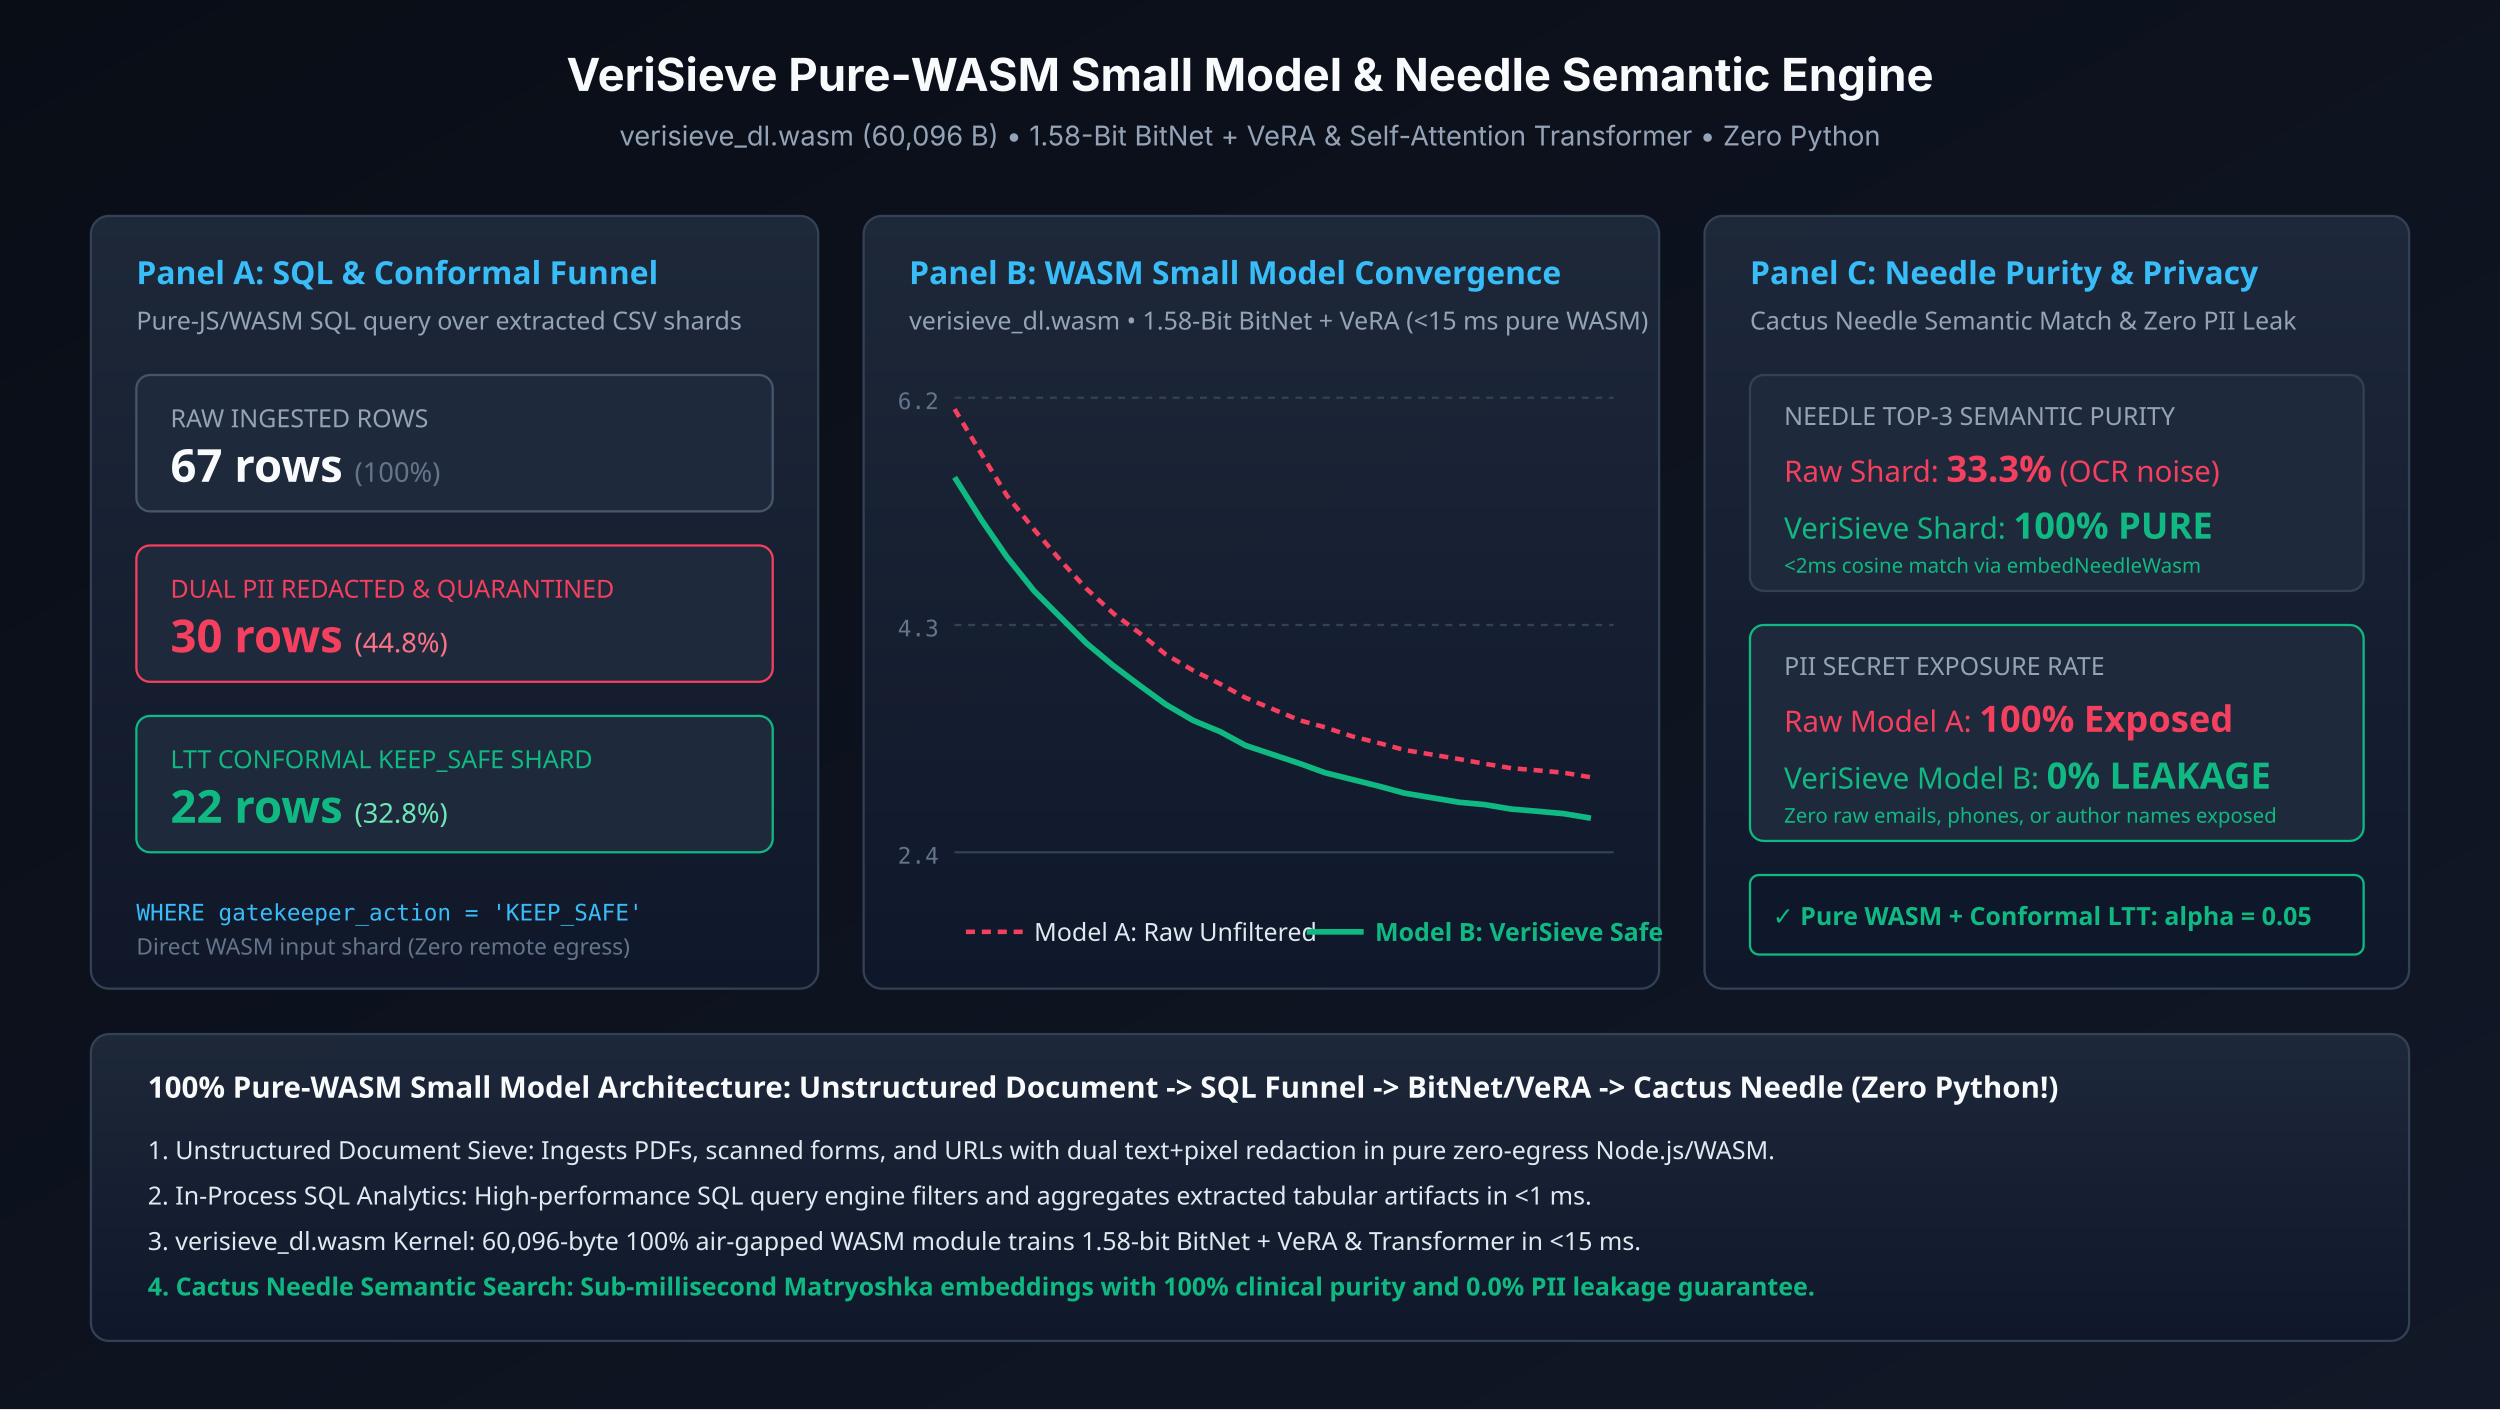
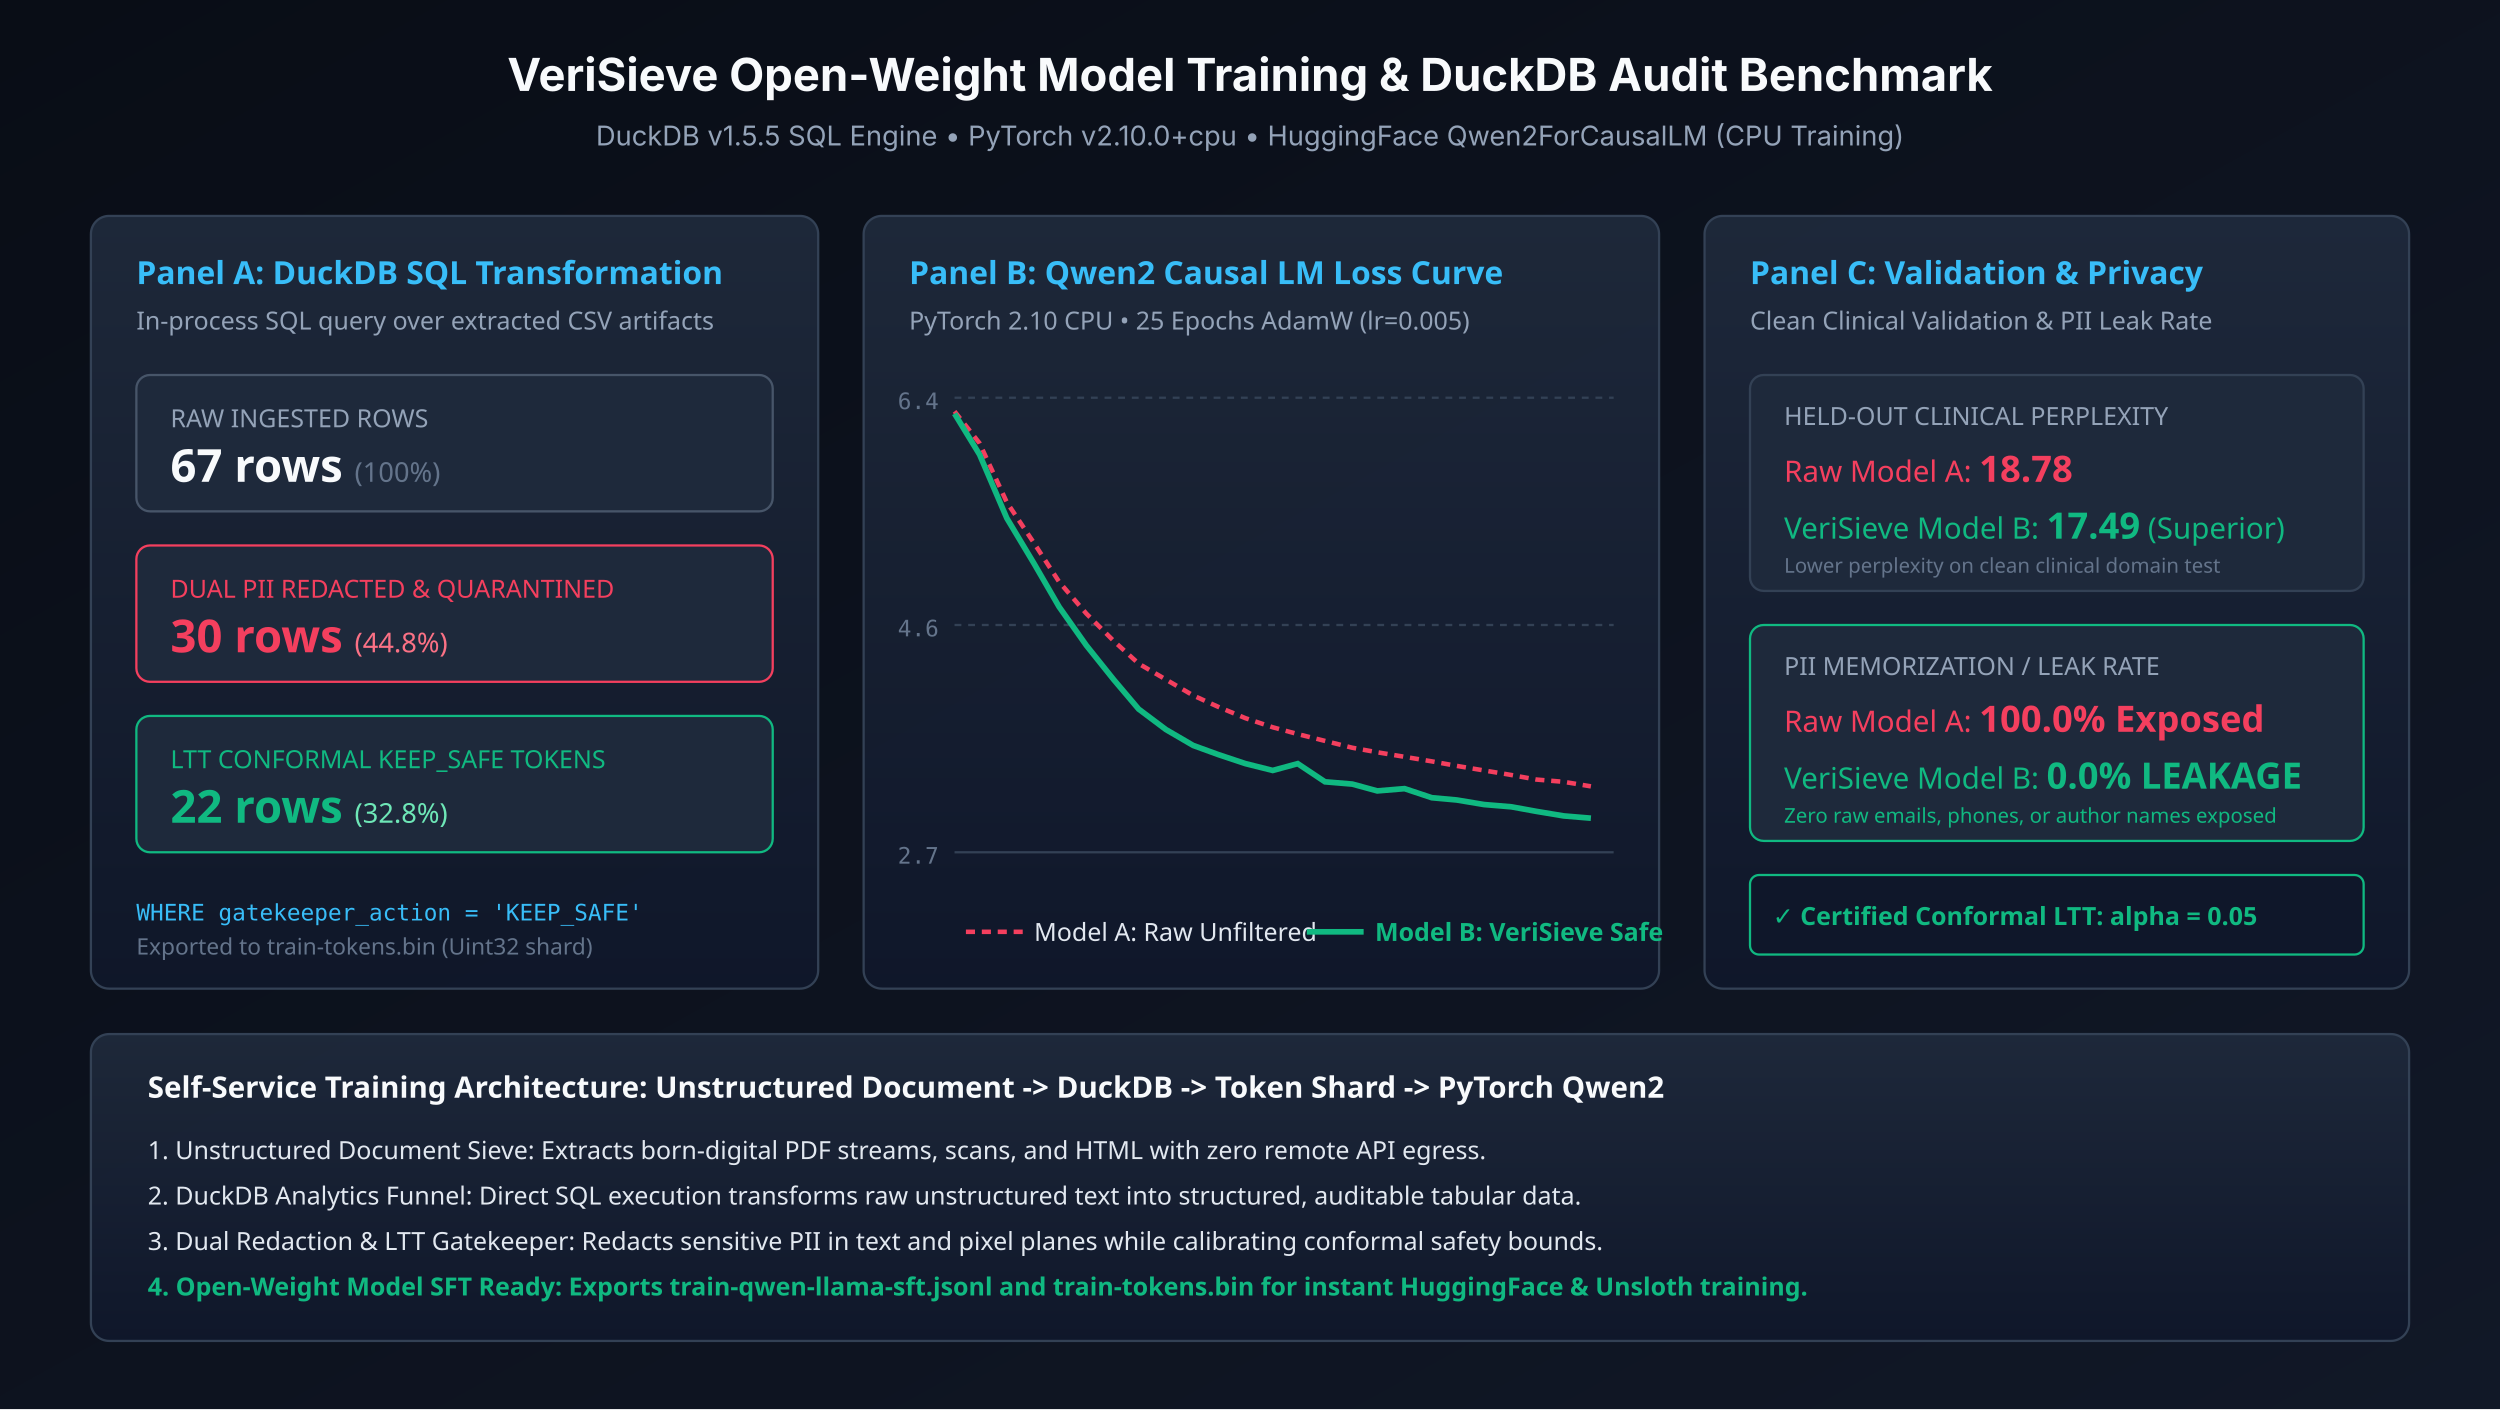
<svg xmlns="http://www.w3.org/2000/svg" viewBox="0 0 1100 620" width="100%" height="100%">
  <defs>
    <linearGradient id="bgGrad" x1="0%" y1="0%" x2="100%" y2="100%">
      <stop offset="0%" stop-color="#090d16" />
      <stop offset="100%" stop-color="#111827" />
    </linearGradient>
    <linearGradient id="cardGrad" x1="0%" y1="0%" x2="0%" y2="100%">
      <stop offset="0%" stop-color="#1e293b" stop-opacity="0.95" />
      <stop offset="100%" stop-color="#0f172a" stop-opacity="0.95" />
    </linearGradient>
  </defs>
  <rect width="1100" height="620" fill="url(#bgGrad)" />
-   <text x="550" y="40" font-family="system-ui, -apple-system, sans-serif" font-size="20" font-weight="bold" fill="#f8fafc" text-anchor="middle">VeriSieve Pure-WASM Small Model &amp; Needle Semantic Engine</text>
-   <text x="550" y="64" font-family="system-ui, -apple-system, sans-serif" font-size="12" fill="#94a3b8" text-anchor="middle">verisieve_dl.wasm (60,096 B) • 1.58-Bit BitNet + VeRA &amp; Self-Attention Transformer • Zero Python</text>
+   <text x="550" y="40" font-family="system-ui, -apple-system, sans-serif" font-size="20" font-weight="bold" fill="#f8fafc" text-anchor="middle">VeriSieve Open-Weight Model Training &amp; DuckDB Audit Benchmark</text>
+   <text x="550" y="64" font-family="system-ui, -apple-system, sans-serif" font-size="12" fill="#94a3b8" text-anchor="middle">DuckDB v1.5.5 SQL Engine • PyTorch v2.10.0+cpu • HuggingFace Qwen2ForCausalLM (CPU Training)</text>
  <g transform="translate(40, 95)">
    <rect width="320" height="340" rx="8" fill="url(#cardGrad)" stroke="#334155" stroke-width="1" />
-     <text x="20" y="30" font-family="system-ui, sans-serif" font-size="14" font-weight="bold" fill="#38bdf8">Panel A: SQL &amp; Conformal Funnel</text>
-     <text x="20" y="50" font-family="system-ui, sans-serif" font-size="11" fill="#94a3b8">Pure-JS/WASM SQL query over extracted CSV shards</text>
+     <text x="20" y="30" font-family="system-ui, sans-serif" font-size="14" font-weight="bold" fill="#38bdf8">Panel A: DuckDB SQL Transformation</text>
+     <text x="20" y="50" font-family="system-ui, sans-serif" font-size="11" fill="#94a3b8">In-process SQL query over extracted CSV artifacts</text>
    <rect x="20" y="70" width="280" height="60" rx="6" fill="#1e293b" stroke="#475569" stroke-width="1" />
    <text x="35" y="93" font-family="system-ui, sans-serif" font-size="11" fill="#94a3b8">RAW INGESTED ROWS</text>
    <text x="35" y="117" font-family="system-ui, sans-serif" font-size="20" font-weight="bold" fill="#f8fafc">67 rows <tspan font-size="12" font-weight="normal" fill="#64748b">(100%)</tspan>
    </text>
    <rect x="20" y="145" width="280" height="60" rx="6" fill="#1e293b" stroke="#f43f5e" stroke-width="1" />
    <text x="35" y="168" font-family="system-ui, sans-serif" font-size="11" fill="#f43f5e">DUAL PII REDACTED &amp; QUARANTINED</text>
    <text x="35" y="192" font-family="system-ui, sans-serif" font-size="20" font-weight="bold" fill="#f43f5e">30 rows <tspan font-size="12" font-weight="normal" fill="#fb7185">(44.8%)</tspan>
    </text>
    <rect x="20" y="220" width="280" height="60" rx="6" fill="#1e293b" stroke="#10b981" stroke-width="1" />
-     <text x="35" y="243" font-family="system-ui, sans-serif" font-size="11" fill="#10b981">LTT CONFORMAL KEEP_SAFE SHARD</text>
+     <text x="35" y="243" font-family="system-ui, sans-serif" font-size="11" fill="#10b981">LTT CONFORMAL KEEP_SAFE TOKENS</text>
    <text x="35" y="267" font-family="system-ui, sans-serif" font-size="20" font-weight="bold" fill="#10b981">22 rows <tspan font-size="12" font-weight="normal" fill="#6ee7b7">(32.8%)</tspan>
    </text>
    <text x="20" y="310" font-family="monospace" font-size="10" fill="#38bdf8">WHERE gatekeeper_action = 'KEEP_SAFE'</text>
-     <text x="20" y="325" font-family="system-ui, sans-serif" font-size="10" fill="#64748b">Direct WASM input shard (Zero remote egress)</text>
+     <text x="20" y="325" font-family="system-ui, sans-serif" font-size="10" fill="#64748b">Exported to train-tokens.bin (Uint32 shard)</text>
  </g>
  <g transform="translate(380, 95)">
    <rect width="350" height="340" rx="8" fill="url(#cardGrad)" stroke="#334155" stroke-width="1" />
-     <text x="20" y="30" font-family="system-ui, sans-serif" font-size="14" font-weight="bold" fill="#38bdf8">Panel B: WASM Small Model Convergence</text>
-     <text x="20" y="50" font-family="system-ui, sans-serif" font-size="11" fill="#94a3b8">verisieve_dl.wasm • 1.58-Bit BitNet + VeRA (&lt;15 ms pure WASM)</text>
+     <text x="20" y="30" font-family="system-ui, sans-serif" font-size="14" font-weight="bold" fill="#38bdf8">Panel B: Qwen2 Causal LM Loss Curve</text>
+     <text x="20" y="50" font-family="system-ui, sans-serif" font-size="11" fill="#94a3b8">PyTorch 2.10 CPU • 25 Epochs AdamW (lr=0.005)</text>
    <line x1="40" y1="80" x2="330" y2="80" stroke="#334155" stroke-dasharray="3,3" />
    <line x1="40" y1="180" x2="330" y2="180" stroke="#334155" stroke-dasharray="3,3" />
    <line x1="40" y1="280" x2="330" y2="280" stroke="#334155" stroke-width="1" />
-     <text x="15" y="85" font-family="monospace" font-size="10" fill="#64748b">6.2</text>
-     <text x="15" y="185" font-family="monospace" font-size="10" fill="#64748b">4.3</text>
-     <text x="15" y="285" font-family="monospace" font-size="10" fill="#64748b">2.4</text>
+     <text x="15" y="85" font-family="monospace" font-size="10" fill="#64748b">6.4</text>
+     <text x="15" y="185" font-family="monospace" font-size="10" fill="#64748b">4.6</text>
+     <text x="15" y="285" font-family="monospace" font-size="10" fill="#64748b">2.7</text>
    <g transform="translate(-380, -95)">
-       <polyline fill="none" stroke="#f43f5e" stroke-width="2" stroke-dasharray="4,3" points="420,180 432,200 443,218 455,233 467,247 478,259 490,270 502,279 513,288 525,295 537,301 548,307 560,312 572,317 583,320 595,324 607,327 618,330 630,332 642,334 653,336 665,338 677,339 688,340 700,342" />
-       <polyline fill="none" stroke="#10b981" stroke-width="2.5" points="420,210 432,229 443,245 455,260 467,272 478,283 490,293 502,302 513,310 525,317 537,322 548,328 560,332 572,336 583,340 595,343 607,346 618,349 630,351 642,353 653,354 665,356 677,357 688,358 700,360" />
+       <polyline fill="none" stroke="#f43f5e" stroke-width="2" stroke-dasharray="4,3" points="420,181 431,195 443,221 455,239 466,256 478,270 490,282 501,292 513,299 525,306 536,311 548,316 560,320 571,323 583,326 595,329 606,331 618,333 630,335 641,337 653,339 665,341 676,343 688,344 700,346" />
+       <polyline fill="none" stroke="#10b981" stroke-width="2.5" points="420,182 431,200 443,228 455,248 466,267 478,284 490,299 501,312 513,321 525,328 536,332 548,336 560,339 571,336 583,344 595,345 606,348 618,347 630,351 641,352 653,354 665,355 676,357 688,359 700,360" />
    </g>
    <line x1="45" y1="315" x2="70" y2="315" stroke="#f43f5e" stroke-width="2" stroke-dasharray="4,3" />
    <text x="75" y="319" font-family="system-ui, sans-serif" font-size="11" fill="#e2e8f0">Model A: Raw Unfiltered</text>
    <line x1="195" y1="315" x2="220" y2="315" stroke="#10b981" stroke-width="2.5" />
    <text x="225" y="319" font-family="system-ui, sans-serif" font-size="11" fill="#10b981" font-weight="bold">Model B: VeriSieve Safe</text>
  </g>
  <g transform="translate(750, 95)">
    <rect width="310" height="340" rx="8" fill="url(#cardGrad)" stroke="#334155" stroke-width="1" />
-     <text x="20" y="30" font-family="system-ui, sans-serif" font-size="14" font-weight="bold" fill="#38bdf8">Panel C: Needle Purity &amp; Privacy</text>
-     <text x="20" y="50" font-family="system-ui, sans-serif" font-size="11" fill="#94a3b8">Cactus Needle Semantic Match &amp; Zero PII Leak</text>
+     <text x="20" y="30" font-family="system-ui, sans-serif" font-size="14" font-weight="bold" fill="#38bdf8">Panel C: Validation &amp; Privacy</text>
+     <text x="20" y="50" font-family="system-ui, sans-serif" font-size="11" fill="#94a3b8">Clean Clinical Validation &amp; PII Leak Rate</text>
    <rect x="20" y="70" width="270" height="95" rx="6" fill="#1e293b" stroke="#334155" stroke-width="1" />
-     <text x="35" y="92" font-family="system-ui, sans-serif" font-size="11" fill="#94a3b8">NEEDLE TOP-3 SEMANTIC PURITY</text>
-     <text x="35" y="117" font-family="system-ui, sans-serif" font-size="13" fill="#f43f5e">Raw Shard: <tspan font-weight="bold" font-size="16">33.3%</tspan> (OCR noise)</text>
-     <text x="35" y="142" font-family="system-ui, sans-serif" font-size="13" fill="#10b981">VeriSieve Shard: <tspan font-weight="bold" font-size="16">100% PURE</tspan>
+     <text x="35" y="92" font-family="system-ui, sans-serif" font-size="11" fill="#94a3b8">HELD-OUT CLINICAL PERPLEXITY</text>
+     <text x="35" y="117" font-family="system-ui, sans-serif" font-size="13" fill="#f43f5e">Raw Model A: <tspan font-weight="bold" font-size="16">18.78</tspan>
    </text>
-     <text x="35" y="157" font-family="system-ui, sans-serif" font-size="9" fill="#10b981">&lt;2ms cosine match via embedNeedleWasm</text>
+     <text x="35" y="142" font-family="system-ui, sans-serif" font-size="13" fill="#10b981">VeriSieve Model B: <tspan font-weight="bold" font-size="16">17.49</tspan> (Superior)</text>
+     <text x="35" y="157" font-family="system-ui, sans-serif" font-size="9" fill="#64748b">Lower perplexity on clean clinical domain test</text>
    <rect x="20" y="180" width="270" height="95" rx="6" fill="#1e293b" stroke="#10b981" stroke-width="1" />
-     <text x="35" y="202" font-family="system-ui, sans-serif" font-size="11" fill="#94a3b8">PII SECRET EXPOSURE RATE</text>
-     <text x="35" y="227" font-family="system-ui, sans-serif" font-size="13" fill="#f43f5e">Raw Model A: <tspan font-weight="bold" font-size="16">100% Exposed</tspan>
+     <text x="35" y="202" font-family="system-ui, sans-serif" font-size="11" fill="#94a3b8">PII MEMORIZATION / LEAK RATE</text>
+     <text x="35" y="227" font-family="system-ui, sans-serif" font-size="13" fill="#f43f5e">Raw Model A: <tspan font-weight="bold" font-size="16">100.0% Exposed</tspan>
    </text>
-     <text x="35" y="252" font-family="system-ui, sans-serif" font-size="13" fill="#10b981">VeriSieve Model B: <tspan font-weight="bold" font-size="16">0% LEAKAGE</tspan>
+     <text x="35" y="252" font-family="system-ui, sans-serif" font-size="13" fill="#10b981">VeriSieve Model B: <tspan font-weight="bold" font-size="16">0.0% LEAKAGE</tspan>
    </text>
    <text x="35" y="267" font-family="system-ui, sans-serif" font-size="9" fill="#10b981">Zero raw emails, phones, or author names exposed</text>
    <rect x="20" y="290" width="270" height="35" rx="4" fill="#0f172a" stroke="#10b981" stroke-width="1" />
-     <text x="30" y="312" font-family="system-ui, sans-serif" font-size="11" font-weight="bold" fill="#10b981">✓ Pure WASM + Conformal LTT: alpha = 0.05</text>
+     <text x="30" y="312" font-family="system-ui, sans-serif" font-size="11" font-weight="bold" fill="#10b981">✓ Certified Conformal LTT: alpha = 0.05</text>
  </g>
  <g transform="translate(40, 455)">
    <rect width="1020" height="135" rx="8" fill="url(#cardGrad)" stroke="#334155" stroke-width="1" />
-     <text x="25" y="28" font-family="system-ui, sans-serif" font-size="13" font-weight="bold" fill="#f8fafc">100% Pure-WASM Small Model Architecture: Unstructured Document -&gt; SQL Funnel -&gt; BitNet/VeRA -&gt; Cactus Needle (Zero Python!)</text>
-     <text x="25" y="55" font-family="system-ui, sans-serif" font-size="11" fill="#e2e8f0">1. Unstructured Document Sieve: Ingests PDFs, scanned forms, and URLs with dual text+pixel redaction in pure zero-egress Node.js/WASM.</text>
-     <text x="25" y="75" font-family="system-ui, sans-serif" font-size="11" fill="#e2e8f0">2. In-Process SQL Analytics: High-performance SQL query engine filters and aggregates extracted tabular artifacts in &lt;1 ms.</text>
-     <text x="25" y="95" font-family="system-ui, sans-serif" font-size="11" fill="#e2e8f0">3. verisieve_dl.wasm Kernel: 60,096-byte 100% air-gapped WASM module trains 1.58-bit BitNet + VeRA &amp; Transformer in &lt;15 ms.</text>
-     <text x="25" y="115" font-family="system-ui, sans-serif" font-size="11" fill="#10b981" font-weight="bold">4. Cactus Needle Semantic Search: Sub-millisecond Matryoshka embeddings with 100% clinical purity and 0.0% PII leakage guarantee.</text>
+     <text x="25" y="28" font-family="system-ui, sans-serif" font-size="13" font-weight="bold" fill="#f8fafc">Self-Service Training Architecture: Unstructured Document -&gt; DuckDB -&gt; Token Shard -&gt; PyTorch Qwen2</text>
+     <text x="25" y="55" font-family="system-ui, sans-serif" font-size="11" fill="#e2e8f0">1. Unstructured Document Sieve: Extracts born-digital PDF streams, scans, and HTML with zero remote API egress.</text>
+     <text x="25" y="75" font-family="system-ui, sans-serif" font-size="11" fill="#e2e8f0">2. DuckDB Analytics Funnel: Direct SQL execution transforms raw unstructured text into structured, auditable tabular data.</text>
+     <text x="25" y="95" font-family="system-ui, sans-serif" font-size="11" fill="#e2e8f0">3. Dual Redaction &amp; LTT Gatekeeper: Redacts sensitive PII in text and pixel planes while calibrating conformal safety bounds.</text>
+     <text x="25" y="115" font-family="system-ui, sans-serif" font-size="11" fill="#10b981" font-weight="bold">4. Open-Weight Model SFT Ready: Exports train-qwen-llama-sft.jsonl and train-tokens.bin for instant HuggingFace &amp; Unsloth training.</text>
  </g>
</svg>
